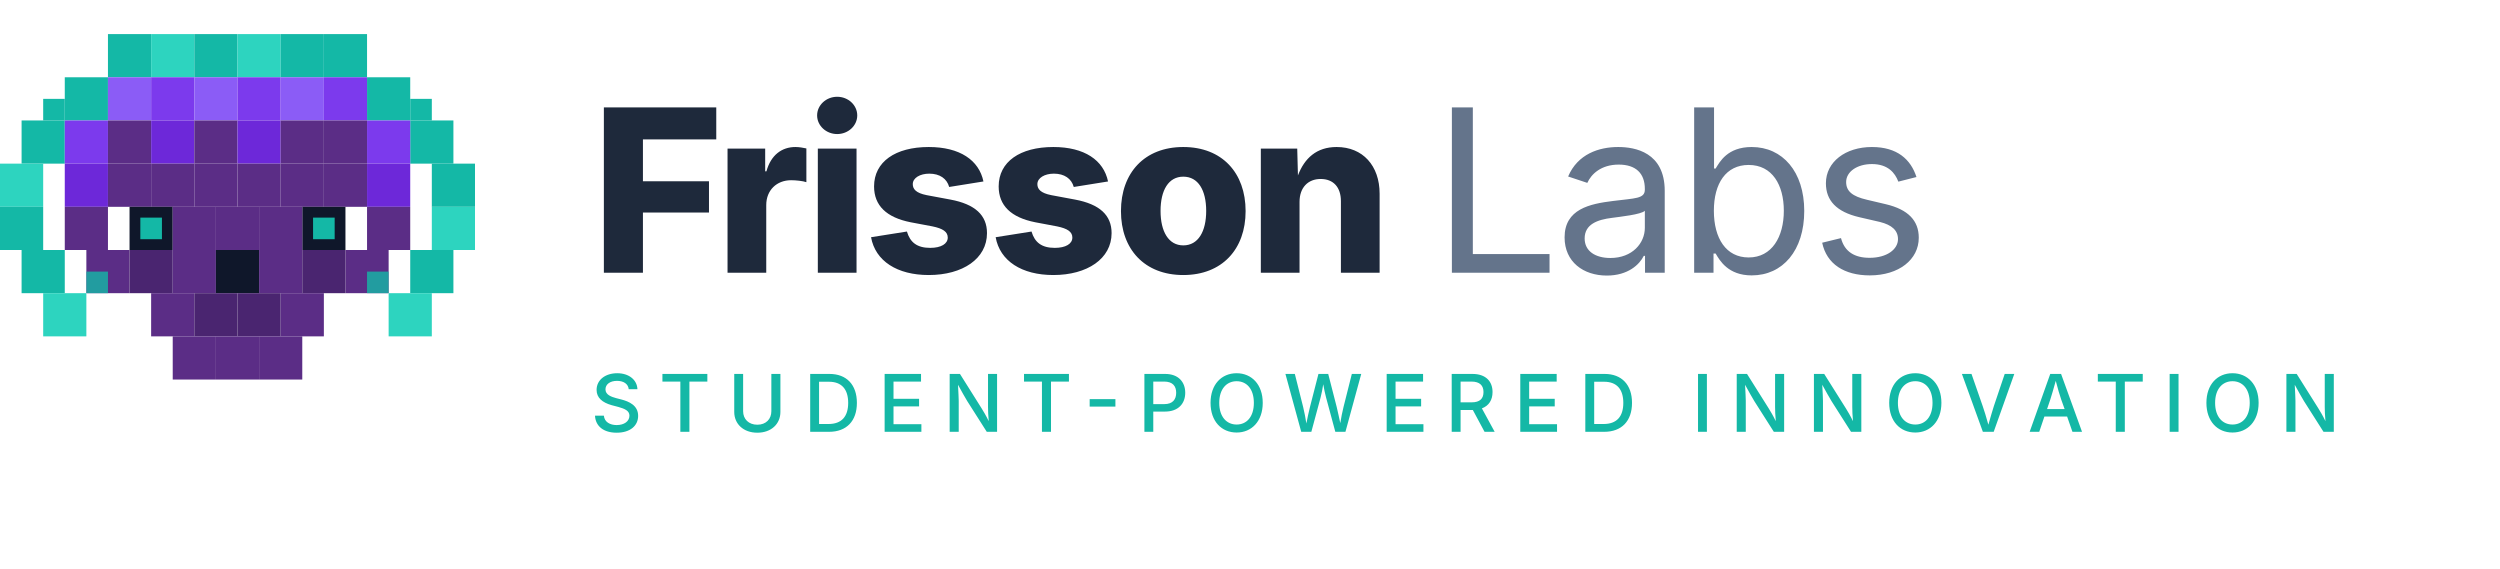
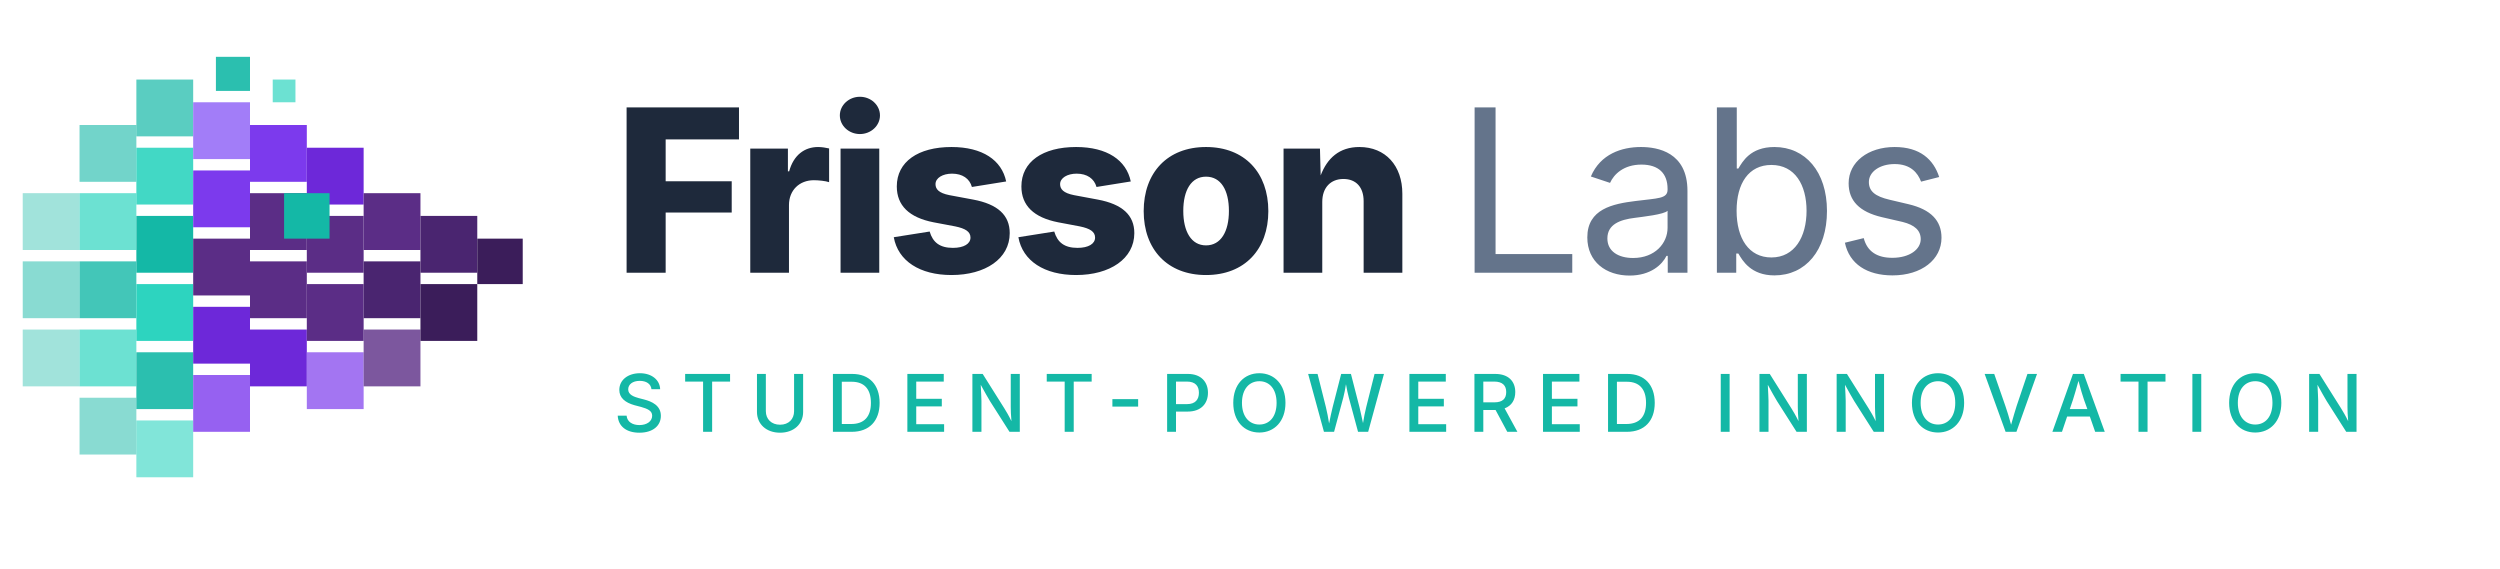
<svg xmlns="http://www.w3.org/2000/svg" viewBox="0 0 220 50">
-   <g transform="translate(0, 3) scale(0.95)">
-     <rect x="6" y="4" width="4" height="4" fill="#14B8A6" />
-     <rect x="10" y="0" width="4" height="4" fill="#14B8A6" />
-     <rect x="14" y="0" width="4" height="4" fill="#2dd4bf" />
-     <rect x="18" y="0" width="4" height="4" fill="#14B8A6" />
-     <rect x="22" y="0" width="4" height="4" fill="#2dd4bf" />
-     <rect x="26" y="0" width="4" height="4" fill="#14B8A6" />
-     <rect x="30" y="0" width="4" height="4" fill="#14B8A6" />
-     <rect x="34" y="4" width="4" height="4" fill="#14B8A6" />
-     <rect x="2" y="8" width="4" height="4" fill="#14B8A6" />
-     <rect x="38" y="8" width="4" height="4" fill="#14B8A6" />
-     <rect x="0" y="12" width="4" height="4" fill="#2dd4bf" />
-     <rect x="0" y="16" width="4" height="4" fill="#14B8A6" />
-     <rect x="40" y="12" width="4" height="4" fill="#14B8A6" />
-     <rect x="40" y="16" width="4" height="4" fill="#2dd4bf" />
-     <rect x="2" y="20" width="4" height="4" fill="#14B8A6" />
-     <rect x="38" y="20" width="4" height="4" fill="#14B8A6" />
-     <rect x="4" y="24" width="4" height="4" fill="#2dd4bf" />
-     <rect x="36" y="24" width="4" height="4" fill="#2dd4bf" />
-     <rect x="6" y="8" width="4" height="4" fill="#7c3aed" />
-     <rect x="10" y="4" width="4" height="4" fill="#8b5cf6" />
-     <rect x="14" y="4" width="4" height="4" fill="#7c3aed" />
-     <rect x="18" y="4" width="4" height="4" fill="#8b5cf6" />
-     <rect x="22" y="4" width="4" height="4" fill="#7c3aed" />
-     <rect x="26" y="4" width="4" height="4" fill="#8b5cf6" />
-     <rect x="30" y="4" width="4" height="4" fill="#7c3aed" />
-     <rect x="34" y="8" width="4" height="4" fill="#7c3aed" />
-     <rect x="6" y="12" width="4" height="4" fill="#6d28d9" />
-     <rect x="34" y="12" width="4" height="4" fill="#6d28d9" />
-     <rect x="6" y="16" width="4" height="4" fill="#5B2D86" />
-     <rect x="34" y="16" width="4" height="4" fill="#5B2D86" />
-     <rect x="8" y="20" width="4" height="4" fill="#5B2D86" />
-     <rect x="32" y="20" width="4" height="4" fill="#5B2D86" />
-     <rect x="10" y="8" width="4" height="4" fill="#5B2D86" />
-     <rect x="14" y="8" width="4" height="4" fill="#6d28d9" />
-     <rect x="18" y="8" width="4" height="4" fill="#5B2D86" />
-     <rect x="22" y="8" width="4" height="4" fill="#6d28d9" />
-     <rect x="26" y="8" width="4" height="4" fill="#5B2D86" />
-     <rect x="30" y="8" width="4" height="4" fill="#5B2D86" />
-     <rect x="10" y="12" width="4" height="4" fill="#5B2D86" />
-     <rect x="14" y="12" width="4" height="4" fill="#5B2D86" />
-     <rect x="18" y="12" width="4" height="4" fill="#5B2D86" />
-     <rect x="22" y="12" width="4" height="4" fill="#5B2D86" />
-     <rect x="26" y="12" width="4" height="4" fill="#5B2D86" />
-     <rect x="30" y="12" width="4" height="4" fill="#5B2D86" />
-     <rect x="12" y="16" width="4" height="4" fill="#0f172a" />
-     <rect x="13" y="17" width="2" height="2" fill="#14B8A6" />
-     <rect x="28" y="16" width="4" height="4" fill="#0f172a" />
-     <rect x="29" y="17" width="2" height="2" fill="#14B8A6" />
-     <rect x="16" y="16" width="4" height="4" fill="#5B2D86" />
-     <rect x="20" y="16" width="4" height="4" fill="#5B2D86" />
-     <rect x="24" y="16" width="4" height="4" fill="#5B2D86" />
-     <rect x="12" y="20" width="4" height="4" fill="#4a2570" />
-     <rect x="16" y="20" width="4" height="4" fill="#5B2D86" />
-     <rect x="20" y="20" width="4" height="4" fill="#0f172a" />
-     <rect x="24" y="20" width="4" height="4" fill="#5B2D86" />
-     <rect x="28" y="20" width="4" height="4" fill="#4a2570" />
-     <rect x="14" y="24" width="4" height="4" fill="#5B2D86" />
-     <rect x="18" y="24" width="4" height="4" fill="#4a2570" />
-     <rect x="22" y="24" width="4" height="4" fill="#4a2570" />
-     <rect x="26" y="24" width="4" height="4" fill="#5B2D86" />
-     <rect x="16" y="28" width="4" height="4" fill="#5B2D86" />
-     <rect x="20" y="28" width="4" height="4" fill="#5B2D86" />
-     <rect x="24" y="28" width="4" height="4" fill="#5B2D86" />
-     <rect x="8" y="22" width="2" height="2" fill="#14B8A6" opacity="0.8" />
-     <rect x="34" y="22" width="2" height="2" fill="#14B8A6" opacity="0.8" />
-     <rect x="4" y="6" width="2" height="2" fill="#14B8A6" />
-     <rect x="38" y="6" width="2" height="2" fill="#14B8A6" />
+   <g transform="translate(2, 5)">
+     <rect x="0" y="12" width="5" height="5" fill="#14B8A6" opacity="0.4" />
+     <rect x="0" y="18" width="5" height="5" fill="#14B8A6" opacity="0.5" />
+     <rect x="0" y="24" width="5" height="5" fill="#14B8A6" opacity="0.4" />
+     <rect x="5" y="6" width="5" height="5" fill="#14B8A6" opacity="0.6" />
+     <rect x="5" y="12" width="5" height="5" fill="#2dd4bf" opacity="0.7" />
+     <rect x="5" y="18" width="5" height="5" fill="#14B8A6" opacity="0.8" />
+     <rect x="5" y="24" width="5" height="5" fill="#2dd4bf" opacity="0.7" />
+     <rect x="5" y="30" width="5" height="5" fill="#14B8A6" opacity="0.5" />
+     <rect x="10" y="2" width="5" height="5" fill="#14B8A6" opacity="0.7" />
+     <rect x="10" y="8" width="5" height="5" fill="#2dd4bf" opacity="0.9" />
+     <rect x="10" y="14" width="5" height="5" fill="#14B8A6" />
+     <rect x="10" y="20" width="5" height="5" fill="#2dd4bf" />
+     <rect x="10" y="26" width="5" height="5" fill="#14B8A6" opacity="0.9" />
+     <rect x="10" y="32" width="5" height="5" fill="#2dd4bf" opacity="0.6" />
+     <rect x="15" y="4" width="5" height="5" fill="#8b5cf6" opacity="0.8" />
+     <rect x="15" y="10" width="5" height="5" fill="#7c3aed" />
+     <rect x="15" y="16" width="5" height="5" fill="#5B2D86" />
+     <rect x="15" y="22" width="5" height="5" fill="#6d28d9" />
+     <rect x="15" y="28" width="5" height="5" fill="#7c3aed" opacity="0.8" />
+     <rect x="20" y="6" width="5" height="5" fill="#7c3aed" />
+     <rect x="20" y="12" width="5" height="5" fill="#5B2D86" />
+     <rect x="20" y="18" width="5" height="5" fill="#5B2D86" />
+     <rect x="20" y="24" width="5" height="5" fill="#6d28d9" />
+     <rect x="25" y="8" width="5" height="5" fill="#6d28d9" />
+     <rect x="25" y="14" width="5" height="5" fill="#5B2D86" />
+     <rect x="25" y="20" width="5" height="5" fill="#5B2D86" />
+     <rect x="25" y="26" width="5" height="5" fill="#7c3aed" opacity="0.7" />
+     <rect x="30" y="12" width="5" height="5" fill="#5B2D86" />
+     <rect x="30" y="18" width="5" height="5" fill="#4a2570" />
+     <rect x="30" y="24" width="5" height="5" fill="#5B2D86" opacity="0.8" />
+     <rect x="35" y="14" width="5" height="5" fill="#4a2570" />
+     <rect x="35" y="20" width="5" height="5" fill="#3b1d5a" />
+     <rect x="40" y="16" width="4" height="4" fill="#3b1d5a" />
+     <rect x="23" y="12" width="4" height="4" fill="#14B8A6" />
+     <rect x="17" y="0" width="3" height="3" fill="#14B8A6" opacity="0.9" />
+     <rect x="22" y="2" width="2" height="2" fill="#2dd4bf" opacity="0.7" />
  </g>
-   <text x="52" y="24" font-family="system-ui, -apple-system, sans-serif" font-weight="800" font-size="20" fill="#1e293b" letter-spacing="-0.5">Frisson</text>
-   <text x="126" y="24" font-family="system-ui, -apple-system, sans-serif" font-weight="400" font-size="20" fill="#64748b" letter-spacing="-0.5">Labs</text>
-   <text x="52" y="38" font-family="system-ui, -apple-system, sans-serif" font-weight="500" font-size="7" fill="#14B8A6" letter-spacing="1.5">STUDENT-POWERED INNOVATION</text>
+   <text x="54" y="24" font-family="system-ui, -apple-system, sans-serif" font-weight="800" font-size="20" fill="#1e293b" letter-spacing="-0.5">Frisson</text>
+   <text x="128" y="24" font-family="system-ui, -apple-system, sans-serif" font-weight="400" font-size="20" fill="#64748b" letter-spacing="-0.5">Labs</text>
+   <text x="54" y="38" font-family="system-ui, -apple-system, sans-serif" font-weight="500" font-size="7" fill="#14B8A6" letter-spacing="1.5">STUDENT-POWERED INNOVATION</text>
</svg>
